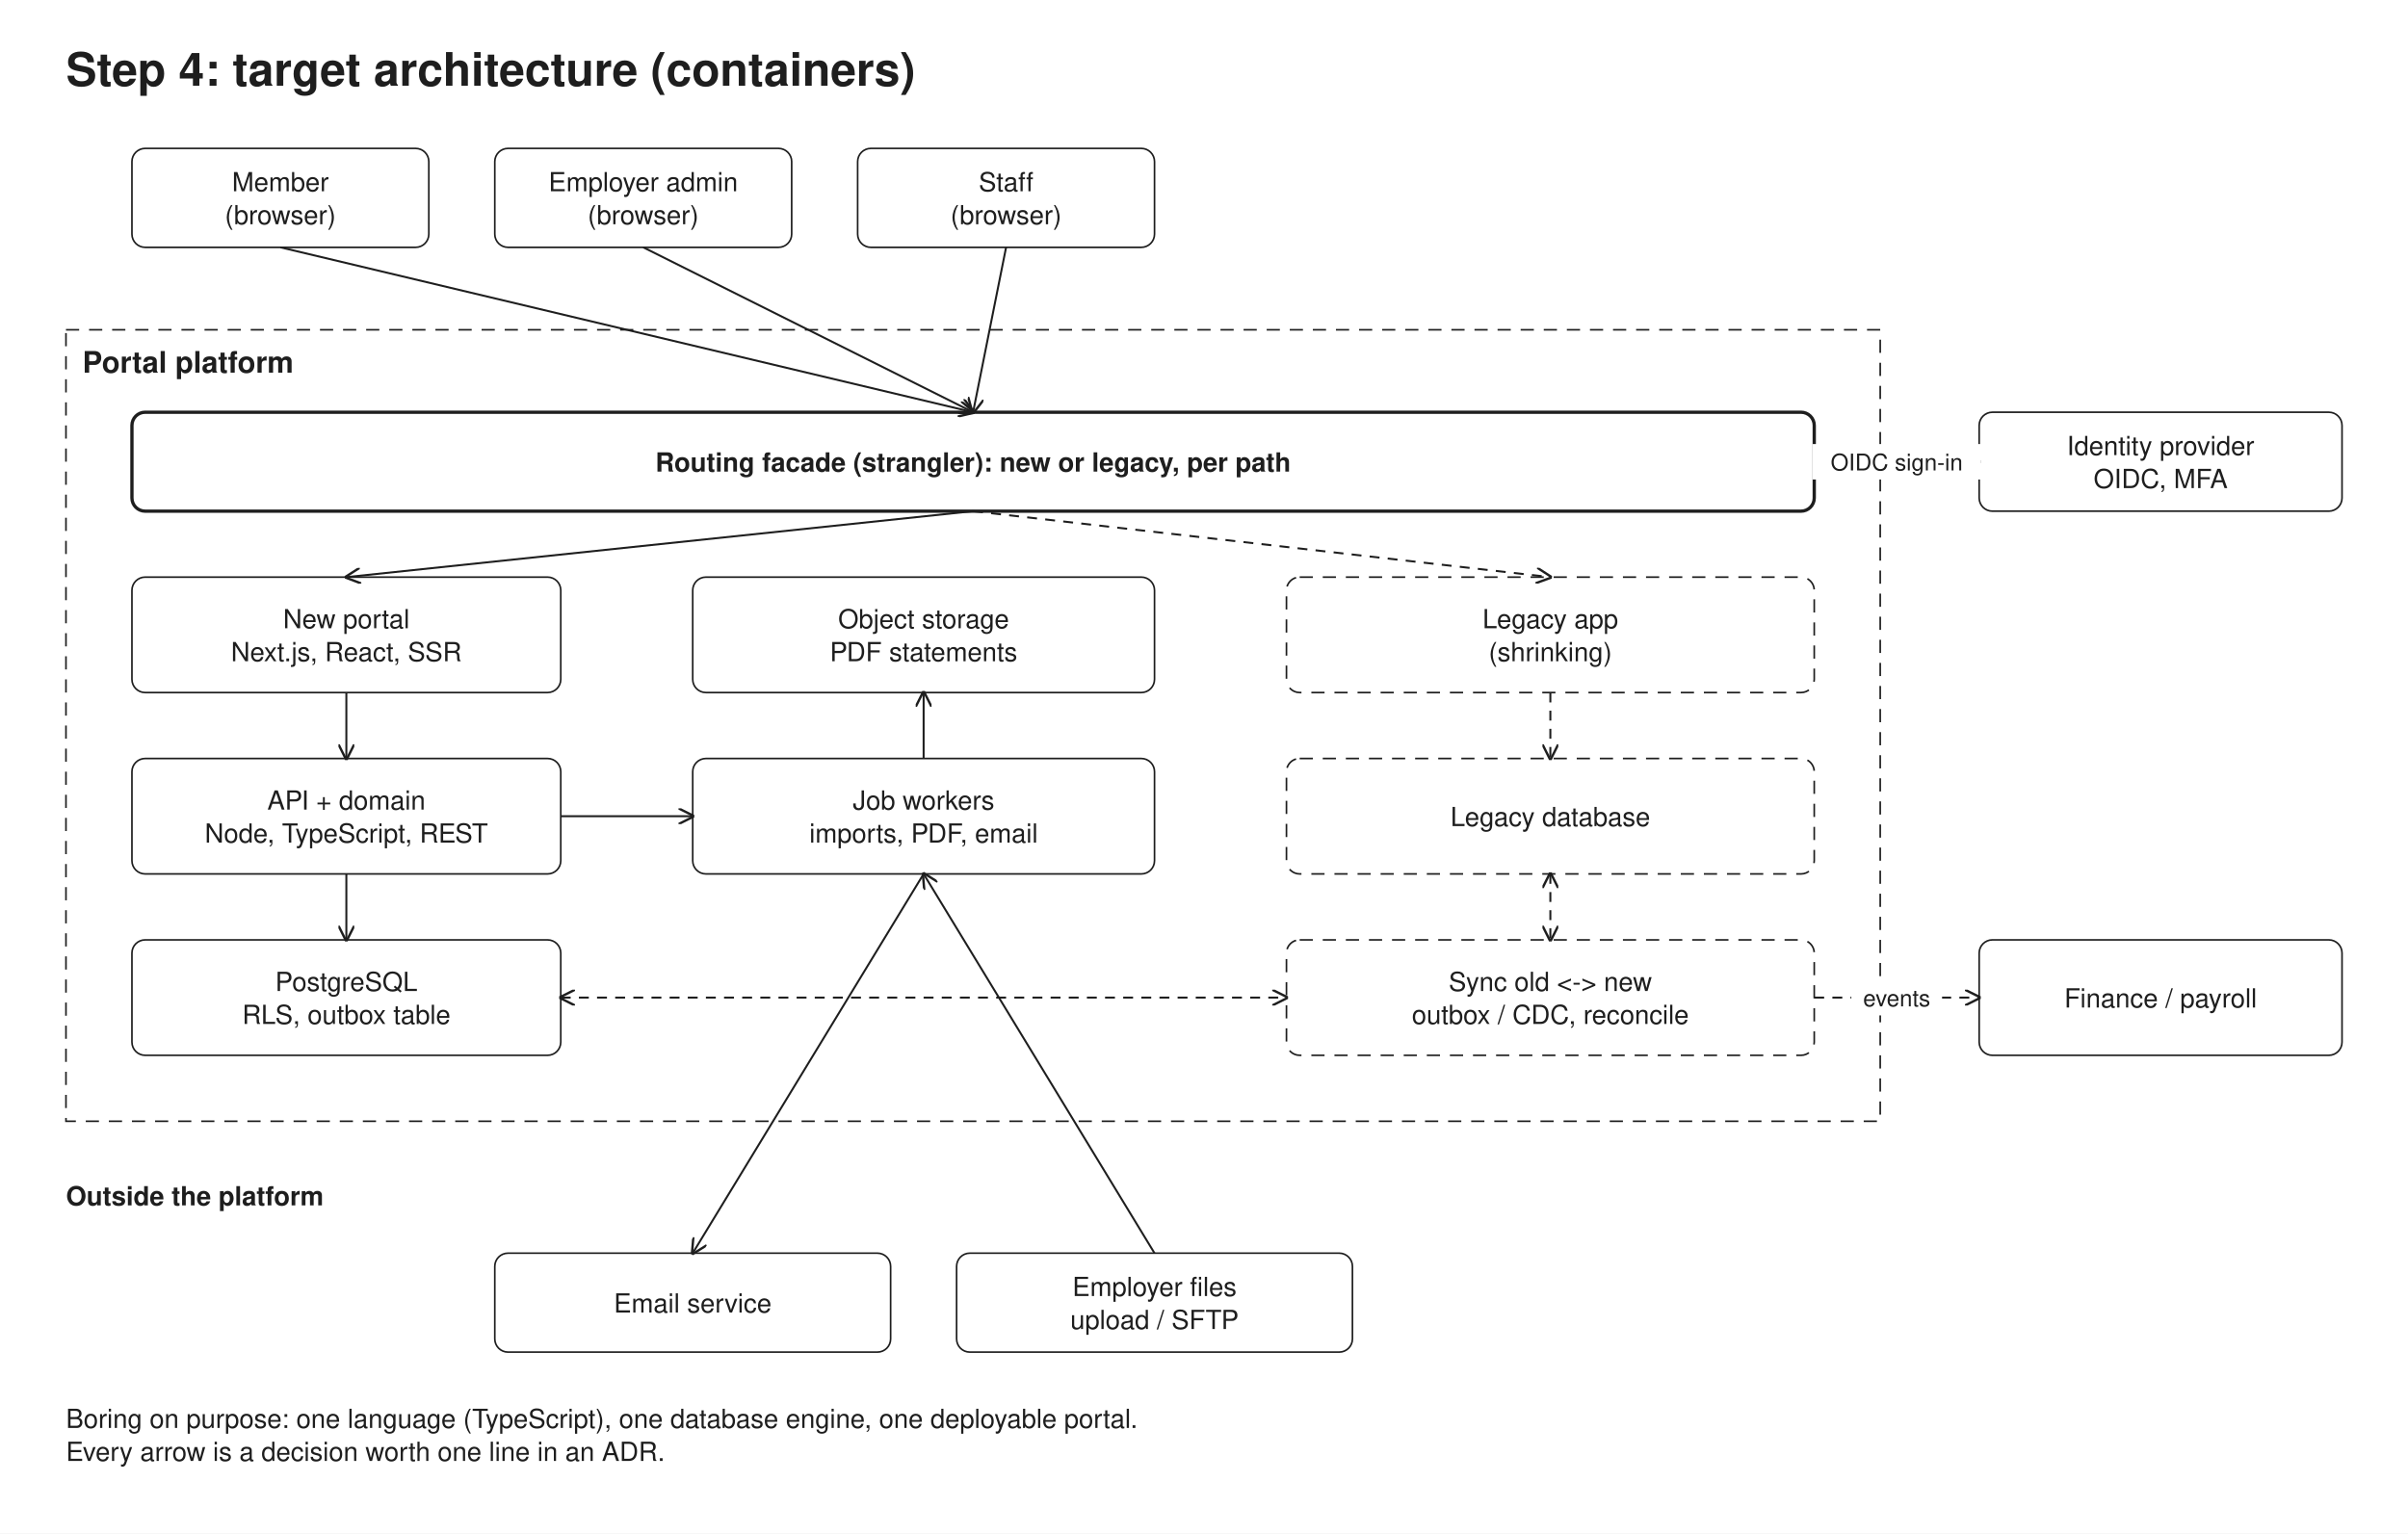
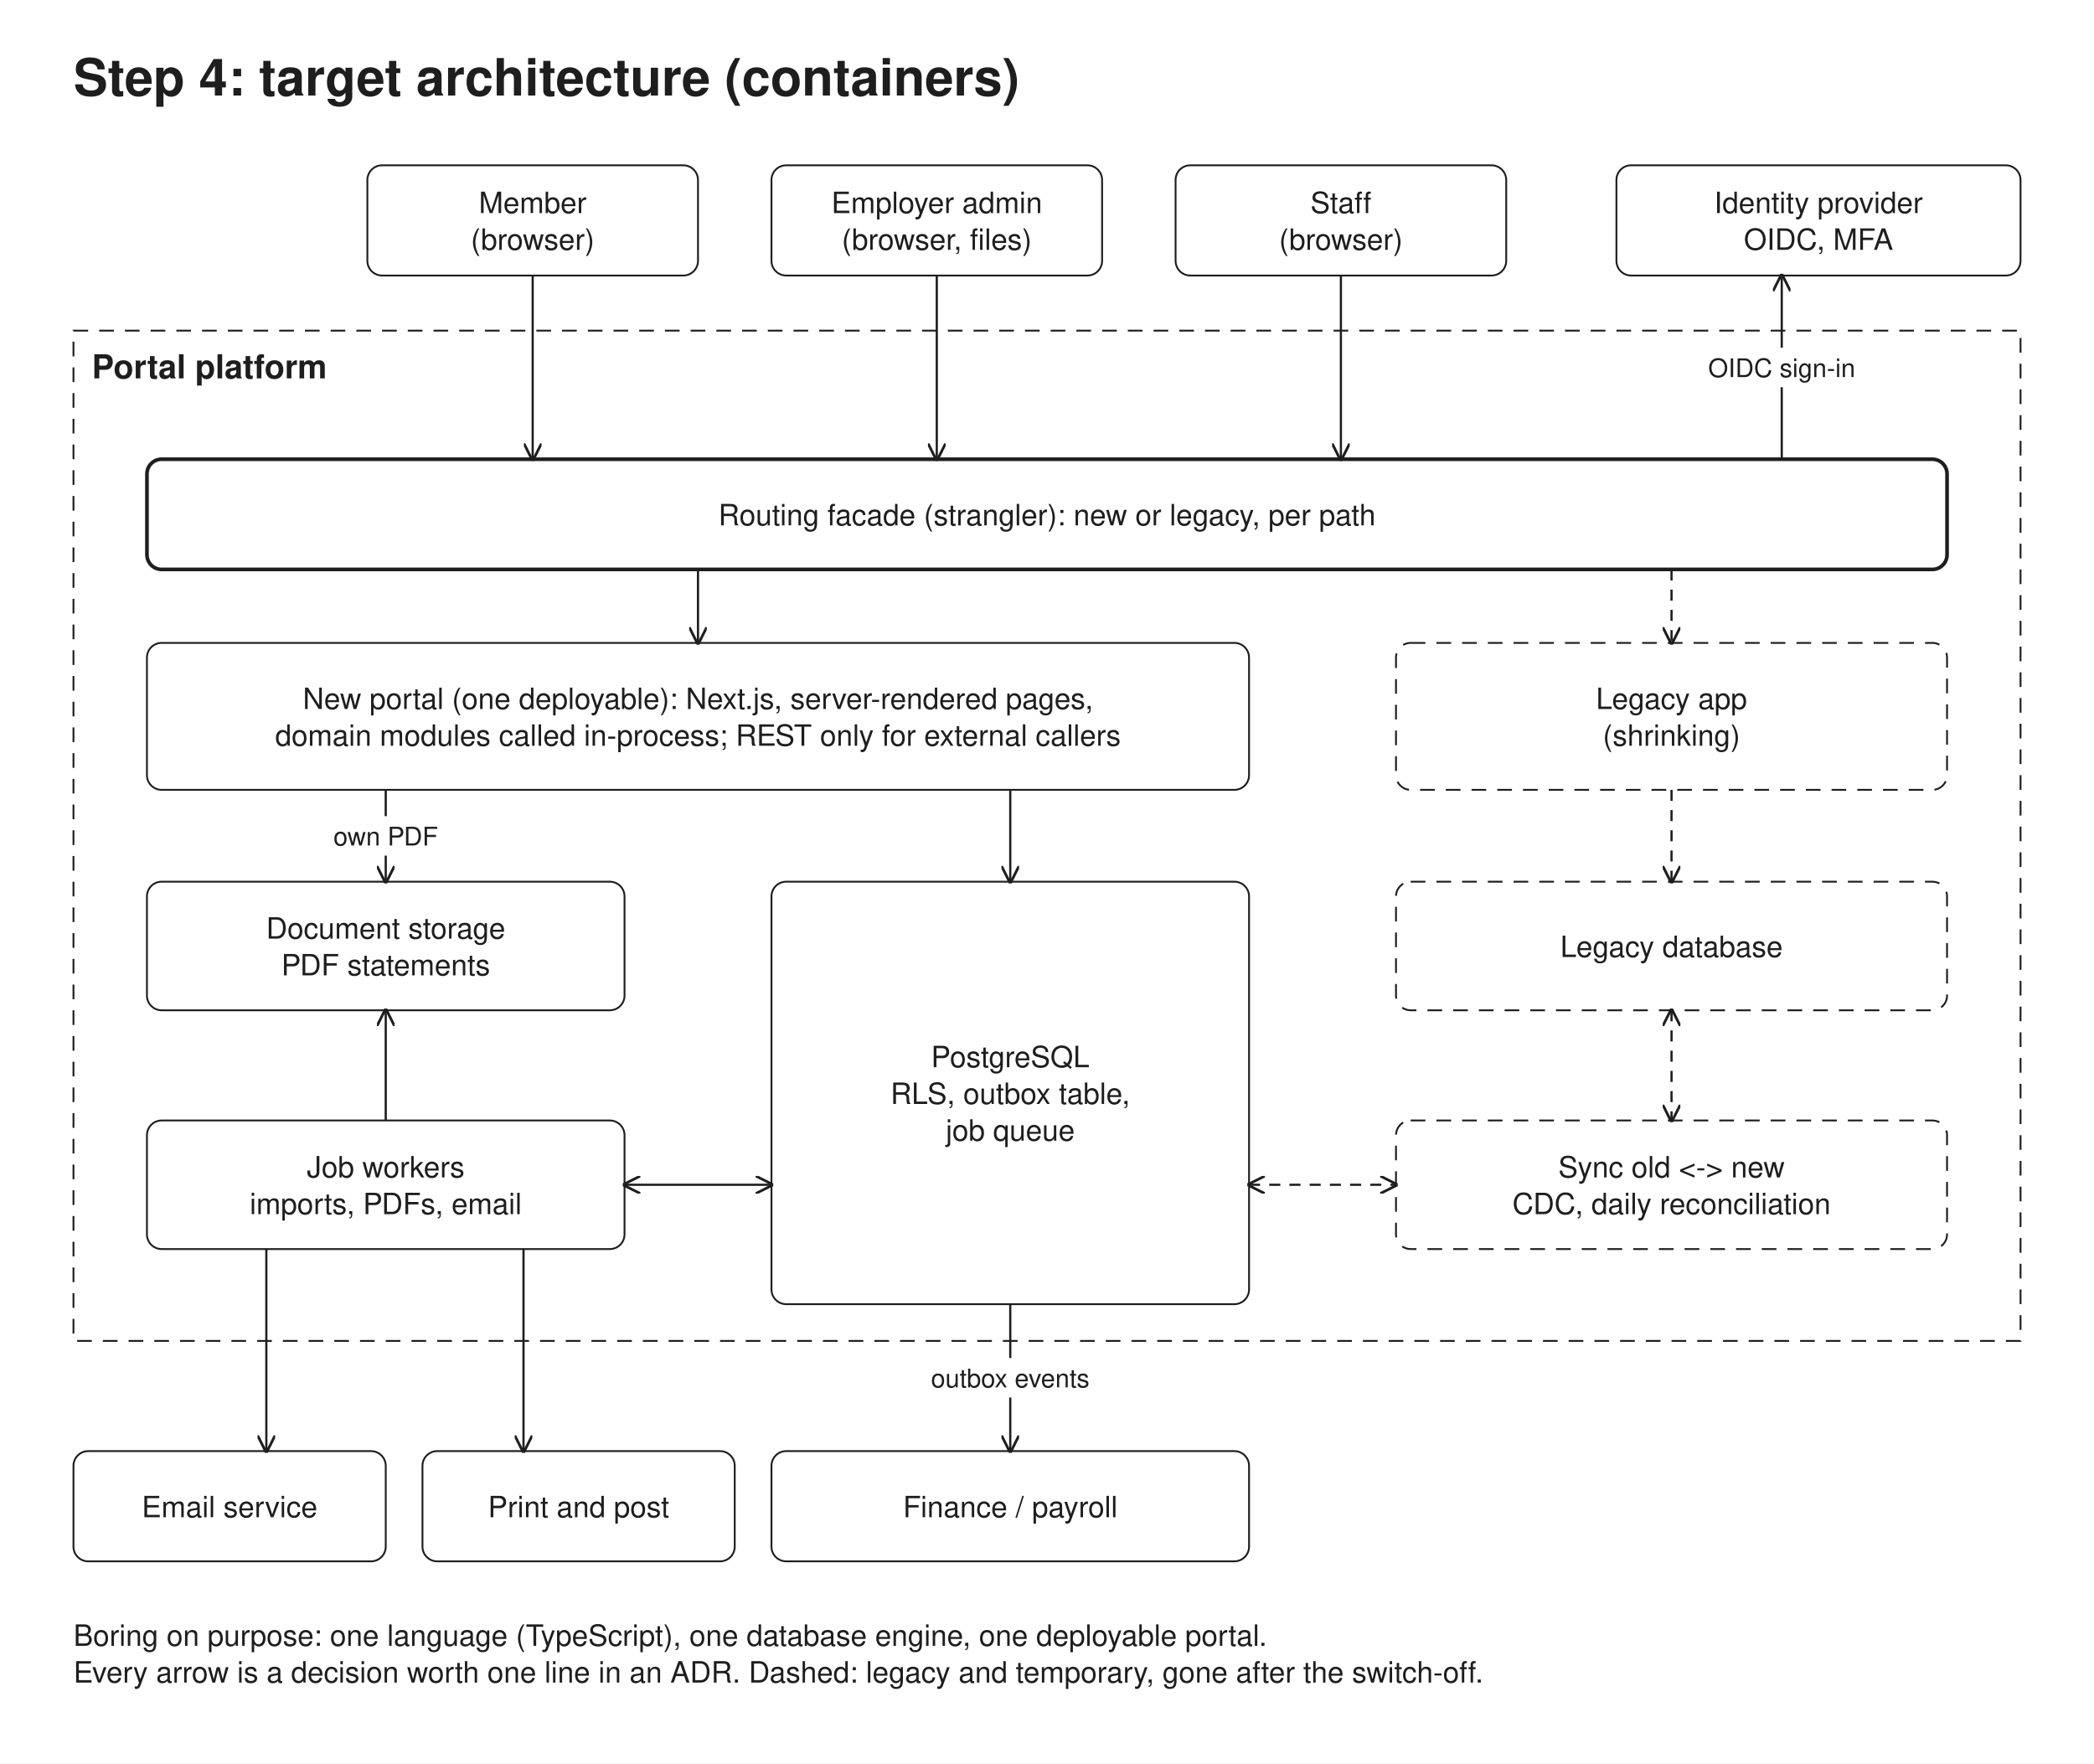
- <svg xmlns="http://www.w3.org/2000/svg" width="1460" height="930" viewBox="0 0 1460 930" font-family="Helvetica, Arial, sans-serif" fill="#1e1e1e">
+ <svg xmlns="http://www.w3.org/2000/svg" xml:space="preserve" width="1140" height="960" viewBox="0 0 1140 960" font-family="Helvetica, Arial, sans-serif" fill="#1e1e1e">
  <defs>
    <marker id="head" viewBox="0 0 10 10" refX="9" refY="5" markerWidth="8" markerHeight="8" orient="auto">
      <path d="M0,0 L10,5 L0,10" fill="none" stroke="#1e1e1e" stroke-width="1.5" />
    </marker>
    <marker id="head-start" viewBox="0 0 10 10" refX="1" refY="5" markerWidth="8" markerHeight="8" orient="auto">
      <path d="M10,0 L0,5 L10,10" fill="none" stroke="#1e1e1e" stroke-width="1.5" />
    </marker>
  </defs>
  <rect width="100%" height="100%" fill="#ffffff" />
  <text x="40.0" y="52.0" font-size="28" text-anchor="start" font-weight="bold">Step 4: target architecture (containers)</text>
-   <rect x="80" y="90" width="180" height="60" rx="8" fill="none" stroke="#1e1e1e" stroke-width="1" />
-   <text x="170.0" y="116.0" font-size="16" text-anchor="middle">Member</text>
-   <text x="170.0" y="136.0" font-size="16" text-anchor="middle">(browser)</text>
-   <rect x="300" y="90" width="180" height="60" rx="8" fill="none" stroke="#1e1e1e" stroke-width="1" />
-   <text x="390.0" y="116.0" font-size="16" text-anchor="middle">Employer admin</text>
-   <text x="390.0" y="136.0" font-size="16" text-anchor="middle">(browser)</text>
-   <rect x="520" y="90" width="180" height="60" rx="8" fill="none" stroke="#1e1e1e" stroke-width="1" />
-   <text x="610.0" y="116.0" font-size="16" text-anchor="middle">Staff</text>
-   <text x="610.0" y="136.0" font-size="16" text-anchor="middle">(browser)</text>
-   <rect x="40" y="200" width="1100" height="480" rx="0" fill="none" stroke="#1e1e1e" stroke-width="1" stroke-dasharray="8 6" />
-   <text x="50.0" y="226.0" font-size="18" text-anchor="start" font-weight="bold">Portal platform</text>
-   <rect x="80" y="250" width="1020" height="60" rx="8" fill="none" stroke="#1e1e1e" stroke-width="2" />
-   <text x="590.0" y="286.0" font-size="16" text-anchor="middle" font-weight="bold">Routing facade (strangler): new or legacy, per path</text>
-   <rect x="80" y="350" width="260" height="70" rx="8" fill="none" stroke="#1e1e1e" stroke-width="1" />
-   <text x="210.0" y="381.0" font-size="16" text-anchor="middle">New portal</text>
-   <text x="210.0" y="401.0" font-size="16" text-anchor="middle">Next.js, React, SSR</text>
-   <rect x="80" y="460" width="260" height="70" rx="8" fill="none" stroke="#1e1e1e" stroke-width="1" />
-   <text x="210.0" y="491.0" font-size="16" text-anchor="middle">API + domain</text>
-   <text x="210.0" y="511.0" font-size="16" text-anchor="middle">Node, TypeScript, REST</text>
-   <rect x="80" y="570" width="260" height="70" rx="8" fill="none" stroke="#1e1e1e" stroke-width="1" />
-   <text x="210.0" y="601.0" font-size="16" text-anchor="middle">PostgreSQL</text>
-   <text x="210.0" y="621.0" font-size="16" text-anchor="middle">RLS, outbox table</text>
-   <rect x="420" y="350" width="280" height="70" rx="8" fill="none" stroke="#1e1e1e" stroke-width="1" />
-   <text x="560.0" y="381.0" font-size="16" text-anchor="middle">Object storage</text>
-   <text x="560.0" y="401.0" font-size="16" text-anchor="middle">PDF statements</text>
-   <rect x="420" y="460" width="280" height="70" rx="8" fill="none" stroke="#1e1e1e" stroke-width="1" />
-   <text x="560.0" y="491.0" font-size="16" text-anchor="middle">Job workers</text>
-   <text x="560.0" y="511.0" font-size="16" text-anchor="middle">imports, PDF, email</text>
-   <rect x="780" y="350" width="320" height="70" rx="8" fill="none" stroke="#1e1e1e" stroke-width="1" stroke-dasharray="8 6" />
-   <text x="940.0" y="381.0" font-size="16" text-anchor="middle">Legacy app</text>
-   <text x="940.0" y="401.0" font-size="16" text-anchor="middle">(shrinking)</text>
-   <rect x="780" y="460" width="320" height="70" rx="8" fill="none" stroke="#1e1e1e" stroke-width="1" stroke-dasharray="8 6" />
-   <text x="940.0" y="501.0" font-size="16" text-anchor="middle">Legacy database</text>
-   <rect x="780" y="570" width="320" height="70" rx="8" fill="none" stroke="#1e1e1e" stroke-width="1" stroke-dasharray="8 6" />
-   <text x="940.0" y="601.0" font-size="16" text-anchor="middle">Sync old &lt;-&gt; new</text>
-   <text x="940.0" y="621.0" font-size="16" text-anchor="middle">outbox / CDC, reconcile</text>
-   <rect x="1200" y="250" width="220" height="60" rx="8" fill="none" stroke="#1e1e1e" stroke-width="1" />
-   <text x="1310.0" y="276.0" font-size="16" text-anchor="middle">Identity provider</text>
-   <text x="1310.0" y="296.0" font-size="16" text-anchor="middle">OIDC, MFA</text>
-   <rect x="1200" y="570" width="220" height="70" rx="8" fill="none" stroke="#1e1e1e" stroke-width="1" />
-   <text x="1310.0" y="611.0" font-size="16" text-anchor="middle">Finance / payroll</text>
-   <text x="40.0" y="731.0" font-size="16" text-anchor="start" font-weight="bold">Outside the platform</text>
-   <rect x="300" y="760" width="240" height="60" rx="8" fill="none" stroke="#1e1e1e" stroke-width="1" />
-   <text x="420.0" y="796.0" font-size="16" text-anchor="middle">Email service</text>
-   <rect x="580" y="760" width="240" height="60" rx="8" fill="none" stroke="#1e1e1e" stroke-width="1" />
-   <text x="700.0" y="786.0" font-size="16" text-anchor="middle">Employer files</text>
-   <text x="700.0" y="806.0" font-size="16" text-anchor="middle">upload / SFTP</text>
-   <line x1="170" y1="150" x2="590" y2="250" stroke="#1e1e1e" stroke-width="1.2" marker-end="url(#head)" />
-   <line x1="390" y1="150" x2="590" y2="250" stroke="#1e1e1e" stroke-width="1.2" marker-end="url(#head)" />
-   <line x1="610" y1="150" x2="590" y2="250" stroke="#1e1e1e" stroke-width="1.2" marker-end="url(#head)" />
-   <line x1="1100" y1="280" x2="1200" y2="280" stroke="#1e1e1e" stroke-width="1.2" marker-end="url(#head)" />
-   <rect x="1099.0" y="269.3" width="102.1" height="21.5" fill="#ffffff" />
-   <text x="1150.0" y="285.3" font-size="14" text-anchor="middle">OIDC sign-in</text>
-   <line x1="590" y1="310" x2="210" y2="350" stroke="#1e1e1e" stroke-width="1.2" marker-end="url(#head)" />
-   <line x1="590" y1="310" x2="940" y2="350" stroke="#1e1e1e" stroke-width="1.2" stroke-dasharray="6 5" marker-end="url(#head)" />
-   <line x1="210" y1="420" x2="210" y2="460" stroke="#1e1e1e" stroke-width="1.2" marker-end="url(#head)" />
-   <line x1="210" y1="530" x2="210" y2="570" stroke="#1e1e1e" stroke-width="1.2" marker-end="url(#head)" />
-   <line x1="340" y1="495" x2="420" y2="495" stroke="#1e1e1e" stroke-width="1.2" marker-end="url(#head)" />
-   <line x1="560" y1="460" x2="560" y2="420" stroke="#1e1e1e" stroke-width="1.2" marker-end="url(#head)" />
-   <line x1="940" y1="420" x2="940" y2="460" stroke="#1e1e1e" stroke-width="1.2" stroke-dasharray="6 5" marker-end="url(#head)" />
-   <line x1="940" y1="530" x2="940" y2="570" stroke="#1e1e1e" stroke-width="1.2" stroke-dasharray="6 5" marker-end="url(#head)" marker-start="url(#head-start)" />
-   <line x1="340" y1="605" x2="780" y2="605" stroke="#1e1e1e" stroke-width="1.2" stroke-dasharray="6 5" marker-end="url(#head)" marker-start="url(#head-start)" />
-   <line x1="560" y1="530" x2="420" y2="760" stroke="#1e1e1e" stroke-width="1.2" marker-end="url(#head)" />
-   <line x1="700" y1="760" x2="560" y2="530" stroke="#1e1e1e" stroke-width="1.2" marker-end="url(#head)" />
-   <line x1="1100" y1="605" x2="1200" y2="605" stroke="#1e1e1e" stroke-width="1.2" stroke-dasharray="6 5" marker-end="url(#head)" />
-   <rect x="1122.5" y="594.3" width="55.0" height="21.5" fill="#ffffff" />
-   <text x="1150.0" y="610.3" font-size="14" text-anchor="middle">events</text>
-   <text x="40.0" y="866.0" font-size="16" text-anchor="start">Boring on purpose: one language (TypeScript), one database engine, one deployable portal.</text>
-   <text x="40.0" y="886.0" font-size="16" text-anchor="start">Every arrow is a decision worth one line in an ADR.</text>
+   <rect x="200" y="90" width="180" height="60" rx="8" fill="none" stroke="#1e1e1e" stroke-width="1" />
+   <text x="290.0" y="116.0" font-size="16" text-anchor="middle">Member</text>
+   <text x="290.0" y="136.0" font-size="16" text-anchor="middle">(browser)</text>
+   <rect x="420" y="90" width="180" height="60" rx="8" fill="none" stroke="#1e1e1e" stroke-width="1" />
+   <text x="510.0" y="116.0" font-size="16" text-anchor="middle">Employer admin</text>
+   <text x="510.0" y="136.0" font-size="16" text-anchor="middle">(browser, files)</text>
+   <rect x="640" y="90" width="180" height="60" rx="8" fill="none" stroke="#1e1e1e" stroke-width="1" />
+   <text x="730.0" y="116.0" font-size="16" text-anchor="middle">Staff</text>
+   <text x="730.0" y="136.0" font-size="16" text-anchor="middle">(browser)</text>
+   <rect x="880" y="90" width="220" height="60" rx="8" fill="none" stroke="#1e1e1e" stroke-width="1" />
+   <text x="990.0" y="116.0" font-size="16" text-anchor="middle">Identity provider</text>
+   <text x="990.0" y="136.0" font-size="16" text-anchor="middle">OIDC, MFA</text>
+   <rect x="40" y="180" width="1060" height="550" rx="0" fill="none" stroke="#1e1e1e" stroke-width="1" stroke-dasharray="8 6" />
+   <text x="50.0" y="206.0" font-size="18" text-anchor="start" font-weight="bold">Portal platform</text>
+   <rect x="80" y="250" width="980" height="60" rx="8" fill="none" stroke="#1e1e1e" stroke-width="2" />
+   <text x="570.0" y="286.0" font-size="16" text-anchor="middle">Routing facade (strangler): new or legacy, per path</text>
+   <rect x="80" y="350" width="600" height="80" rx="8" fill="none" stroke="#1e1e1e" stroke-width="1" />
+   <text x="380.0" y="386.0" font-size="16" text-anchor="middle">New portal (one deployable): Next.js, server-rendered pages,</text>
+   <text x="380.0" y="406.0" font-size="16" text-anchor="middle">domain modules called in-process; REST only for external callers</text>
+   <rect x="760" y="350" width="300" height="80" rx="8" fill="none" stroke="#1e1e1e" stroke-width="1" stroke-dasharray="8 6" />
+   <text x="910.0" y="386.0" font-size="16" text-anchor="middle">Legacy app</text>
+   <text x="910.0" y="406.0" font-size="16" text-anchor="middle">(shrinking)</text>
+   <rect x="80" y="480" width="260" height="70" rx="8" fill="none" stroke="#1e1e1e" stroke-width="1" />
+   <text x="210.0" y="511.0" font-size="16" text-anchor="middle">Document storage</text>
+   <text x="210.0" y="531.0" font-size="16" text-anchor="middle">PDF statements</text>
+   <rect x="420" y="480" width="260" height="230" rx="8" fill="none" stroke="#1e1e1e" stroke-width="1" />
+   <text x="550.0" y="581.0" font-size="16" text-anchor="middle">PostgreSQL</text>
+   <text x="550.0" y="601.0" font-size="16" text-anchor="middle">RLS, outbox table,</text>
+   <text x="550.0" y="621.0" font-size="16" text-anchor="middle">job queue</text>
+   <rect x="760" y="480" width="300" height="70" rx="8" fill="none" stroke="#1e1e1e" stroke-width="1" stroke-dasharray="8 6" />
+   <text x="910.0" y="521.0" font-size="16" text-anchor="middle">Legacy database</text>
+   <rect x="80" y="610" width="260" height="70" rx="8" fill="none" stroke="#1e1e1e" stroke-width="1" />
+   <text x="210.0" y="641.0" font-size="16" text-anchor="middle">Job workers</text>
+   <text x="210.0" y="661.0" font-size="16" text-anchor="middle">imports, PDFs, email</text>
+   <rect x="760" y="610" width="300" height="70" rx="8" fill="none" stroke="#1e1e1e" stroke-width="1" stroke-dasharray="8 6" />
+   <text x="910.0" y="641.0" font-size="16" text-anchor="middle">Sync old &lt;-&gt; new</text>
+   <text x="910.0" y="661.0" font-size="16" text-anchor="middle">CDC, daily reconciliation</text>
+   <rect x="40" y="790" width="170" height="60" rx="8" fill="none" stroke="#1e1e1e" stroke-width="1" />
+   <text x="125.0" y="826.0" font-size="16" text-anchor="middle">Email service</text>
+   <rect x="230" y="790" width="170" height="60" rx="8" fill="none" stroke="#1e1e1e" stroke-width="1" />
+   <text x="315.0" y="826.0" font-size="16" text-anchor="middle">Print and post</text>
+   <rect x="420" y="790" width="260" height="60" rx="8" fill="none" stroke="#1e1e1e" stroke-width="1" />
+   <text x="550.0" y="826.0" font-size="16" text-anchor="middle">Finance / payroll</text>
+   <polyline points="290,150 290,250" fill="none" stroke="#1e1e1e" stroke-width="1.2" marker-end="url(#head)" />
+   <polyline points="510,150 510,250" fill="none" stroke="#1e1e1e" stroke-width="1.2" marker-end="url(#head)" />
+   <polyline points="730,150 730,250" fill="none" stroke="#1e1e1e" stroke-width="1.2" marker-end="url(#head)" />
+   <polyline points="970,250 970,150" fill="none" stroke="#1e1e1e" stroke-width="1.2" marker-end="url(#head)" />
+   <rect x="924.0" y="189.3" width="92.0" height="21.5" fill="#ffffff" />
+   <text x="970.0" y="205.3" font-size="14" text-anchor="middle">OIDC sign-in</text>
+   <polyline points="380,310 380,350" fill="none" stroke="#1e1e1e" stroke-width="1.2" marker-end="url(#head)" />
+   <polyline points="910,310 910,350" fill="none" stroke="#1e1e1e" stroke-width="1.2" stroke-dasharray="6 5" marker-end="url(#head)" />
+   <polyline points="210,430 210,480" fill="none" stroke="#1e1e1e" stroke-width="1.2" marker-end="url(#head)" />
+   <rect x="181.5" y="444.3" width="57.0" height="21.5" fill="#ffffff" />
+   <text x="210.0" y="460.3" font-size="14" text-anchor="middle">own PDF</text>
+   <polyline points="550,430 550,480" fill="none" stroke="#1e1e1e" stroke-width="1.2" marker-end="url(#head)" />
+   <polyline points="210,610 210,550" fill="none" stroke="#1e1e1e" stroke-width="1.2" marker-end="url(#head)" />
+   <polyline points="340,645 420,645" fill="none" stroke="#1e1e1e" stroke-width="1.2" marker-end="url(#head)" marker-start="url(#head-start)" />
+   <polyline points="910,430 910,480" fill="none" stroke="#1e1e1e" stroke-width="1.2" stroke-dasharray="6 5" marker-end="url(#head)" />
+   <polyline points="910,550 910,610" fill="none" stroke="#1e1e1e" stroke-width="1.2" stroke-dasharray="6 5" marker-end="url(#head)" marker-start="url(#head-start)" />
+   <polyline points="680,645 760,645" fill="none" stroke="#1e1e1e" stroke-width="1.2" stroke-dasharray="6 5" marker-end="url(#head)" marker-start="url(#head-start)" />
+   <polyline points="145,680 145,790" fill="none" stroke="#1e1e1e" stroke-width="1.2" marker-end="url(#head)" />
+   <polyline points="285,680 285,790" fill="none" stroke="#1e1e1e" stroke-width="1.2" marker-end="url(#head)" />
+   <polyline points="550,710 550,790" fill="none" stroke="#1e1e1e" stroke-width="1.2" marker-end="url(#head)" />
+   <rect x="500.5" y="739.3" width="99.0" height="21.5" fill="#ffffff" />
+   <text x="550.0" y="755.3" font-size="14" text-anchor="middle">outbox events</text>
+   <text x="40.0" y="896.0" font-size="16" text-anchor="start">Boring on purpose: one language (TypeScript), one database engine, one deployable portal.</text>
+   <text x="40.0" y="916.0" font-size="16" text-anchor="start">Every arrow is a decision worth one line in an ADR. Dashed: legacy and temporary, gone after the switch-off.</text>
</svg>
